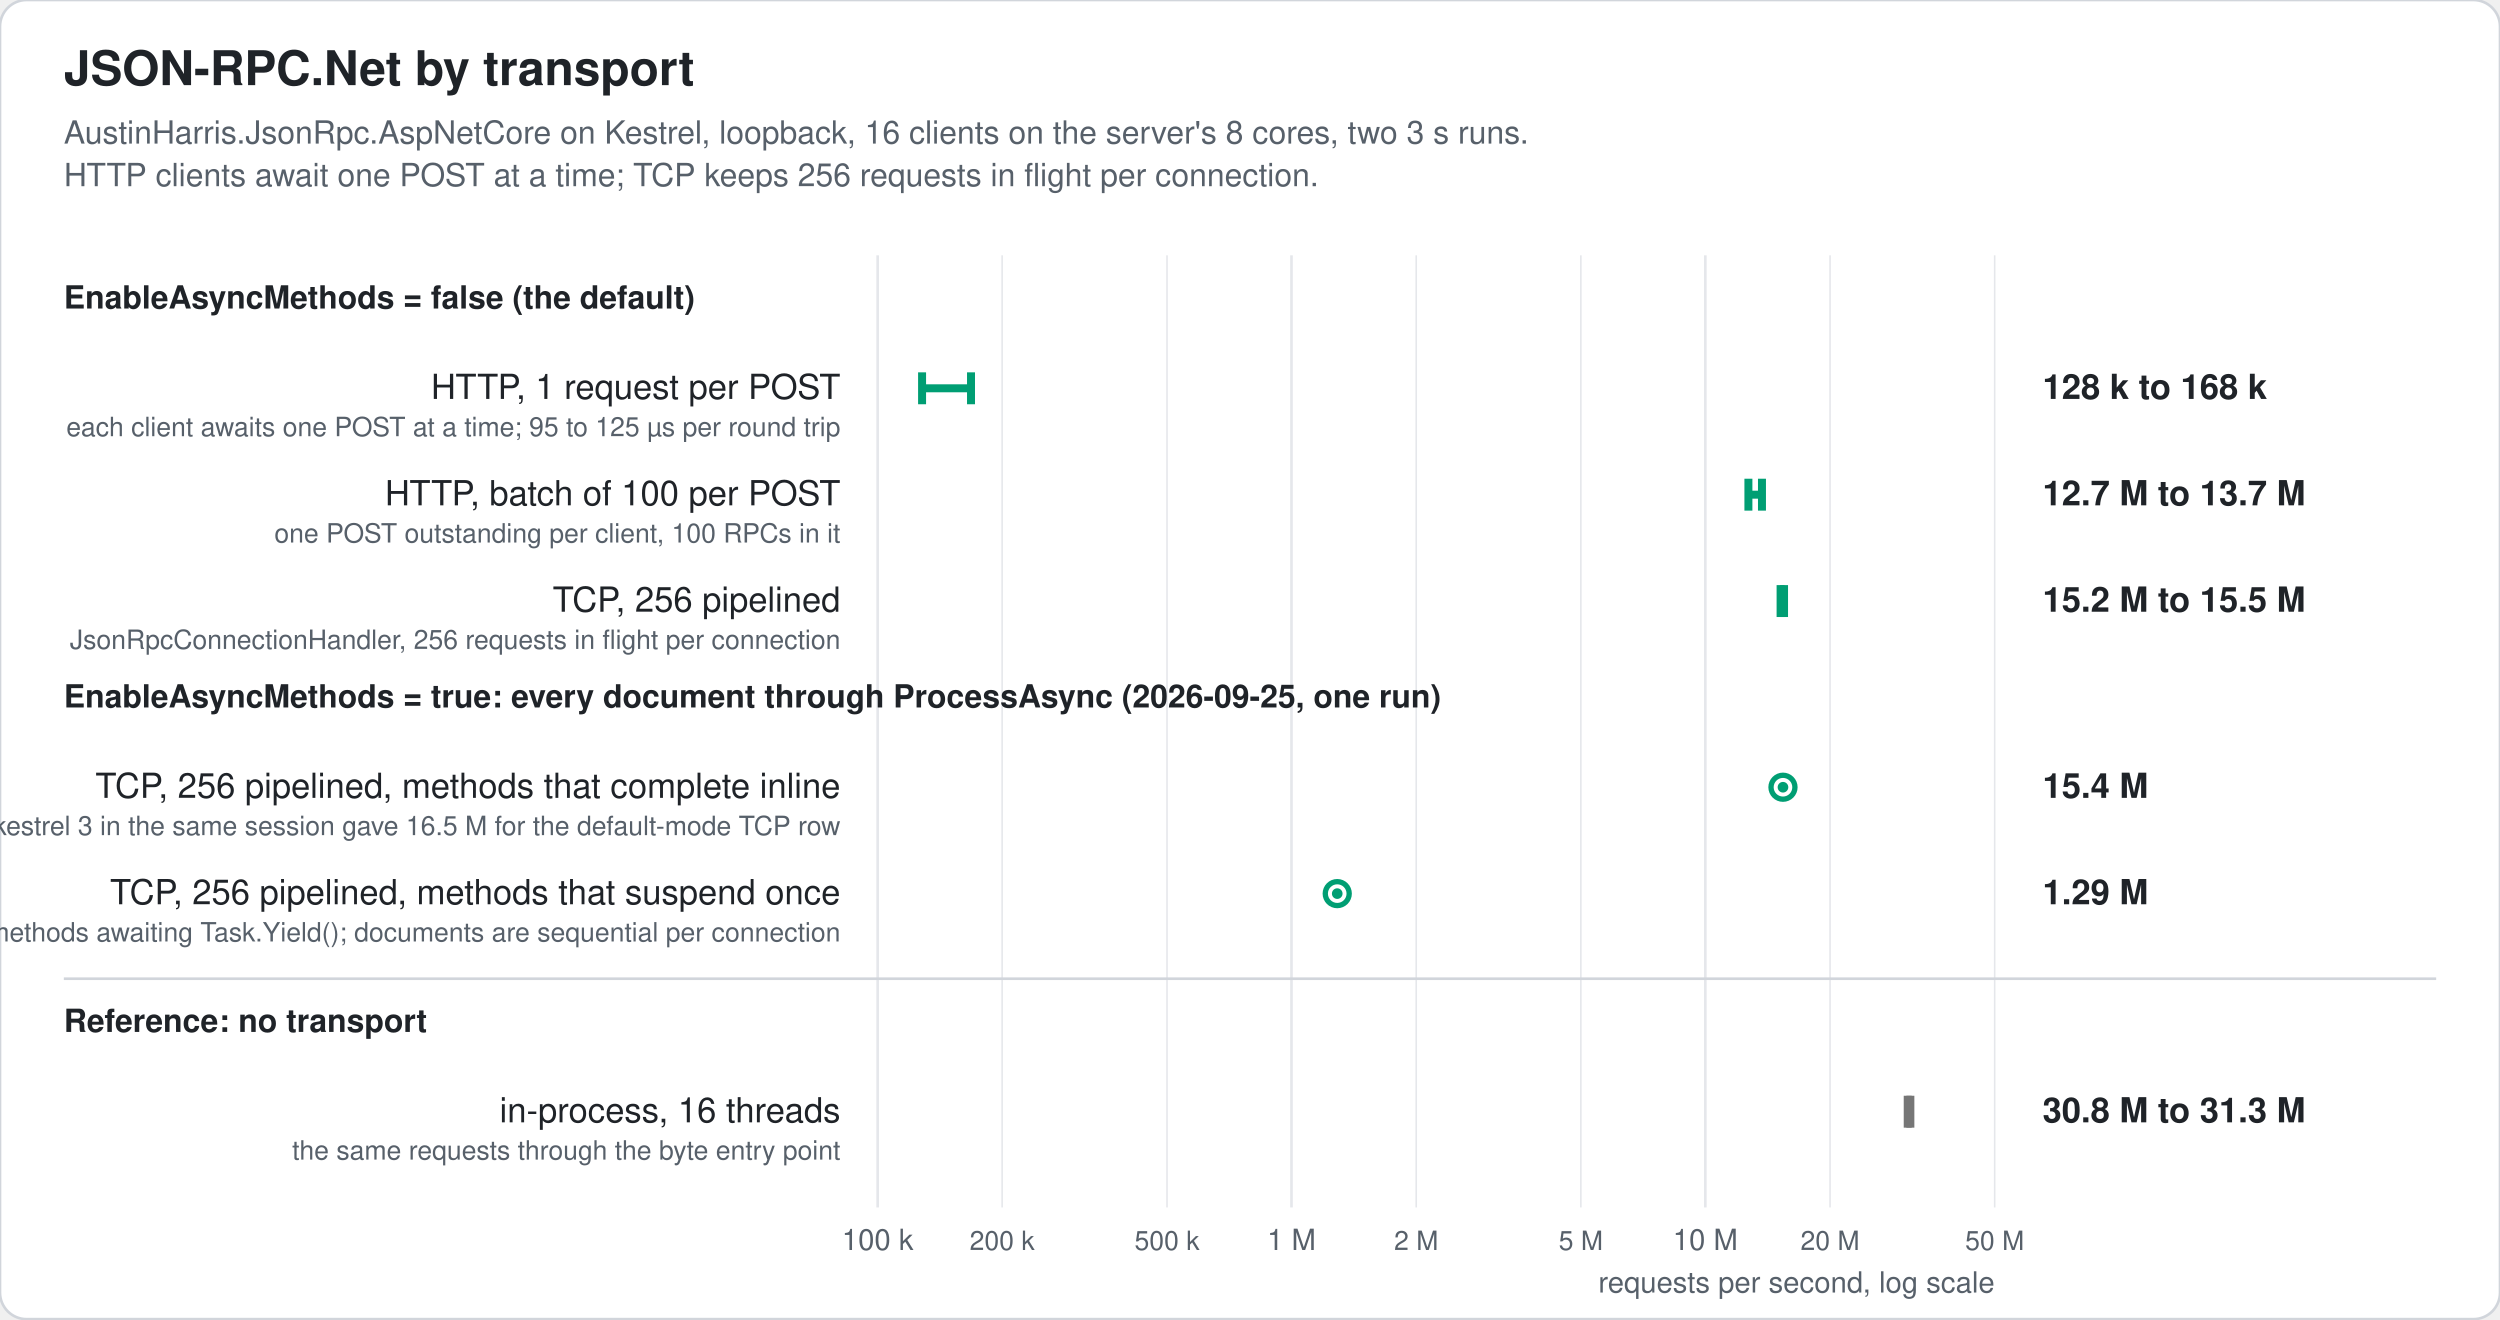
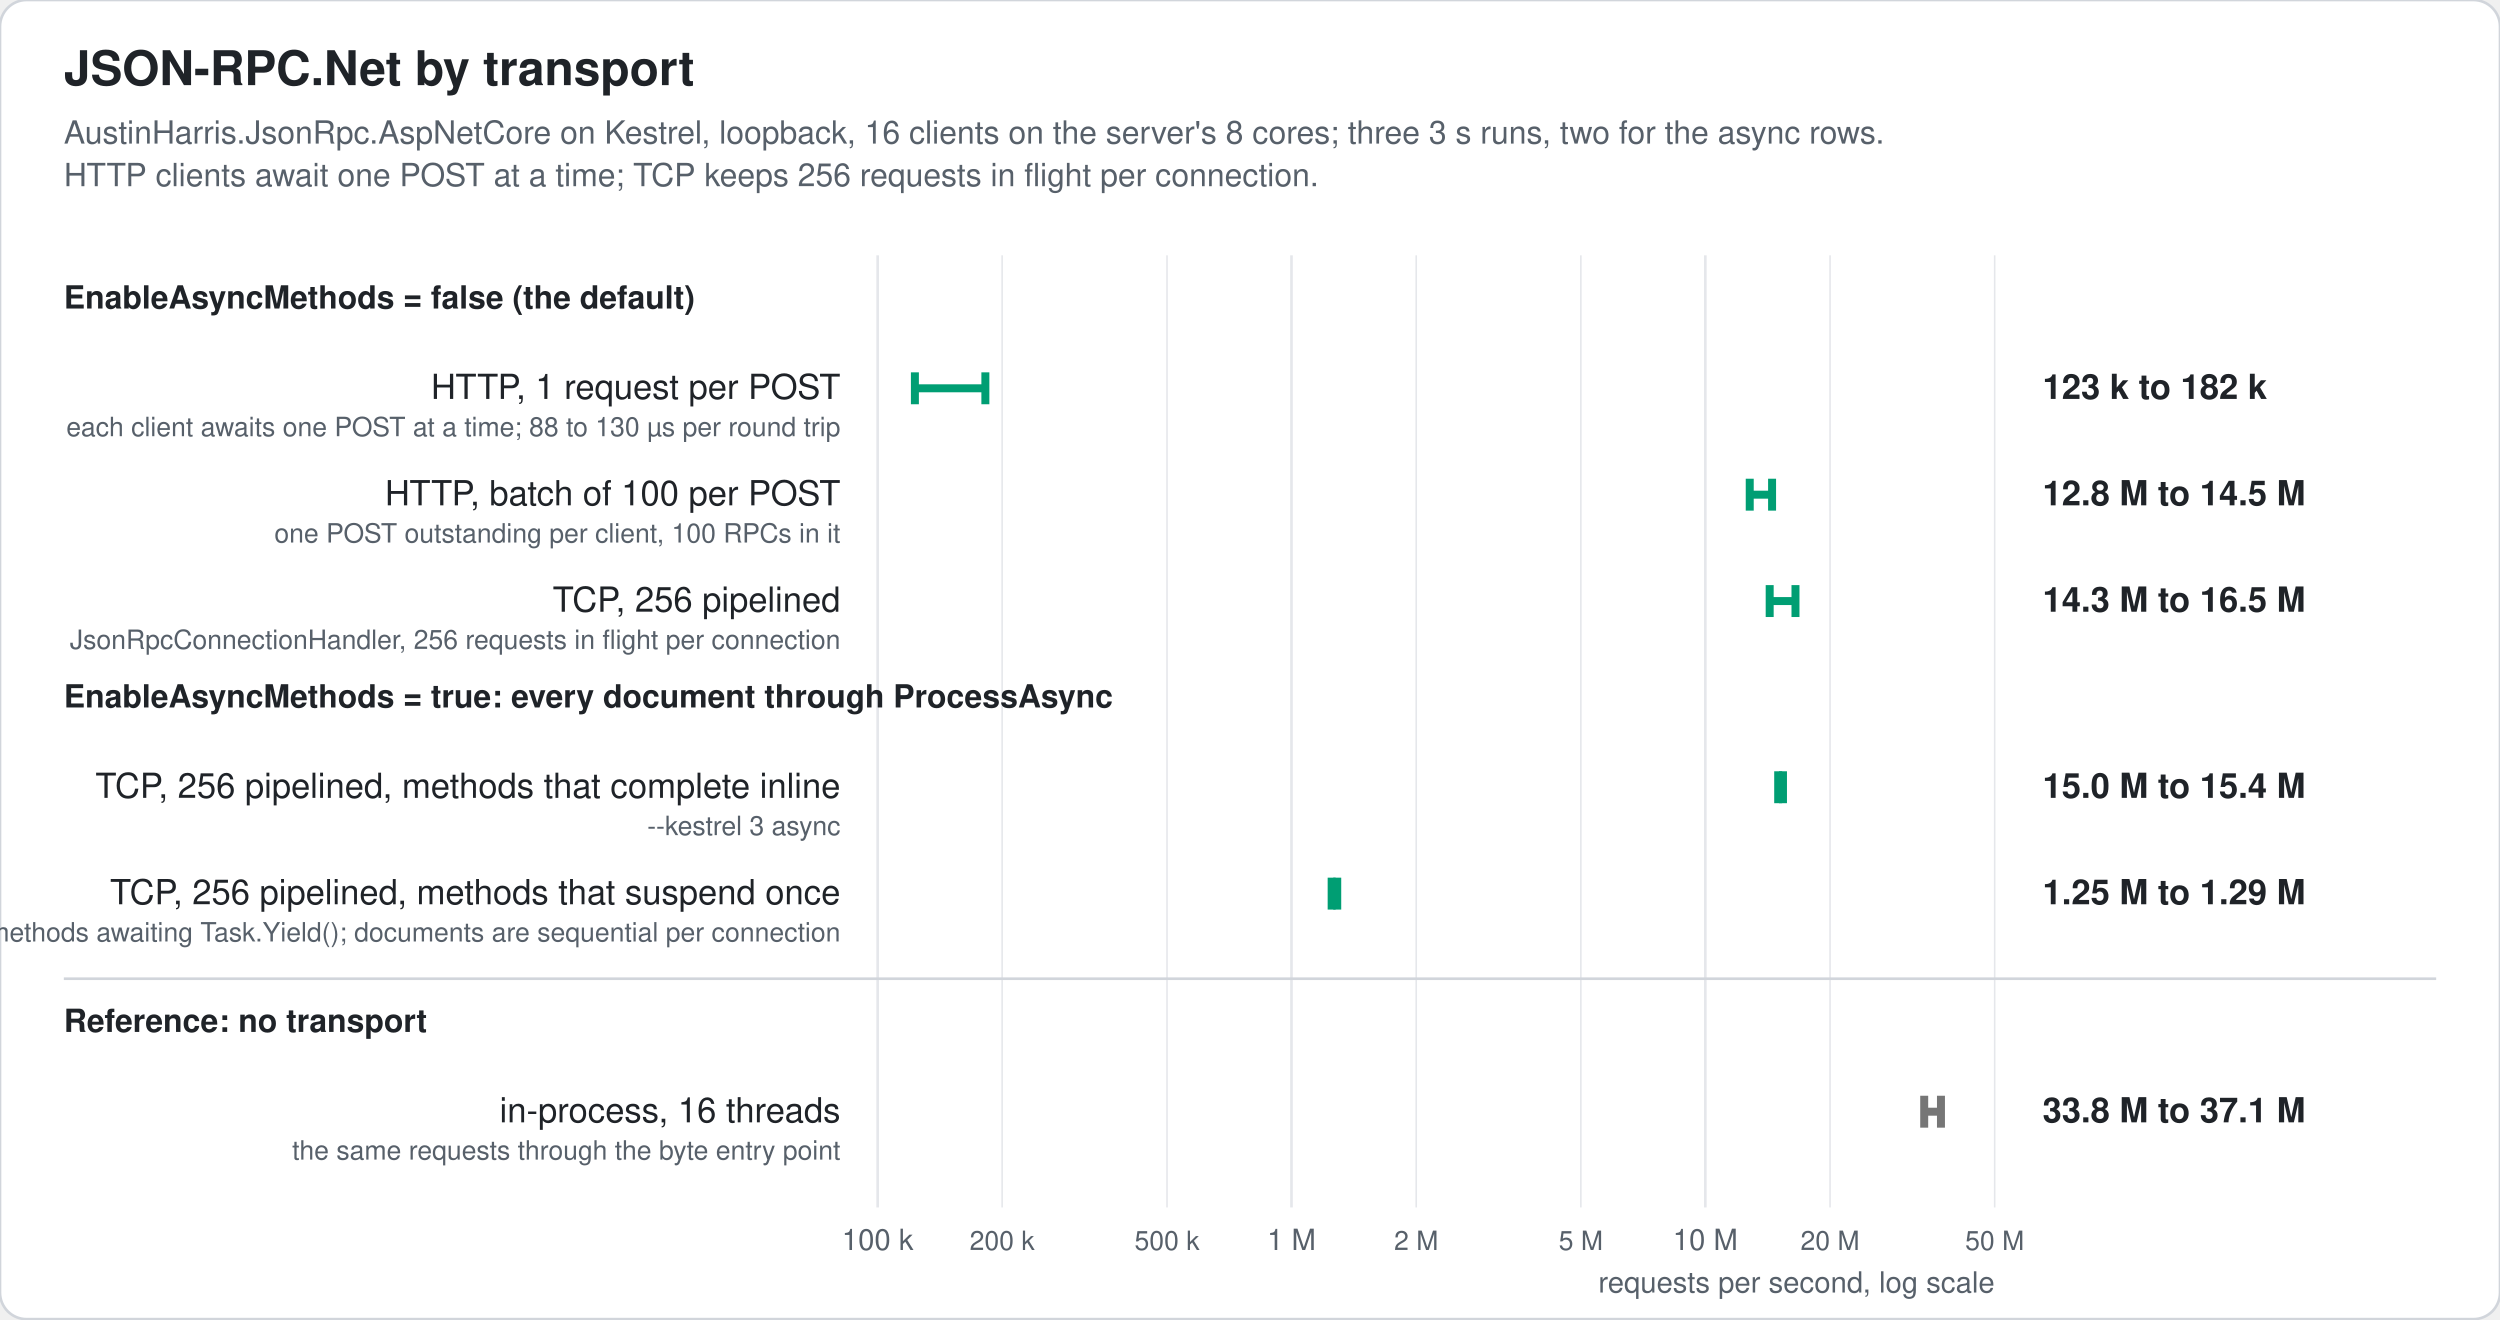
- <svg xmlns="http://www.w3.org/2000/svg" width="940" height="496" viewBox="0 0 940 496" font-family="-apple-system, 'Segoe UI', Helvetica, Arial, sans-serif" font-size="13" data-revision="f09766b21195">
+ <svg xmlns="http://www.w3.org/2000/svg" width="940" height="496" viewBox="0 0 940 496" font-family="-apple-system, 'Segoe UI', Helvetica, Arial, sans-serif" font-size="13" data-revision="eacac12e8d55">
  <rect width="940" height="496" rx="10" fill="#ffffff" stroke="#d1d5db" />
  <text x="24.0" y="32.0" text-anchor="start" font-size="18" fill="#1f2328" font-weight="600">JSON-RPC.Net by transport</text>
-   <text x="24.0" y="54.0" text-anchor="start" font-size="12" fill="#57606a">AustinHarris.JsonRpc.AspNetCore on Kestrel, loopback, 16 clients on the server's 8 cores, two 3 s runs.</text>
+   <text x="24.0" y="54.0" text-anchor="start" font-size="12" fill="#57606a">AustinHarris.JsonRpc.AspNetCore on Kestrel, loopback, 16 clients on the server's 8 cores; three 3 s runs, two for the async rows.</text>
  <text x="24.0" y="70.0" text-anchor="start" font-size="12" fill="#57606a">HTTP clients await one POST at a time; TCP keeps 256 requests in flight per connection.</text>
  <line x1="330.0" y1="96" x2="330.0" y2="454" stroke="#e5e7eb" stroke-width="1" />
  <text x="330.0" y="470.0" text-anchor="middle" font-size="11" fill="#57606a">100 k</text>
  <line x1="376.8" y1="96" x2="376.8" y2="454" stroke="#e5e7eb" stroke-width="0.6" />
  <text x="376.8" y="470.0" text-anchor="middle" font-size="10" fill="#57606a">200 k</text>
  <line x1="438.8" y1="96" x2="438.8" y2="454" stroke="#e5e7eb" stroke-width="0.6" />
  <text x="438.8" y="470.0" text-anchor="middle" font-size="10" fill="#57606a">500 k</text>
  <line x1="485.6" y1="96" x2="485.6" y2="454" stroke="#e5e7eb" stroke-width="1" />
  <text x="485.6" y="470.0" text-anchor="middle" font-size="11" fill="#57606a">1 M</text>
  <line x1="532.5" y1="96" x2="532.5" y2="454" stroke="#e5e7eb" stroke-width="0.6" />
  <text x="532.5" y="470.0" text-anchor="middle" font-size="10" fill="#57606a">2 M</text>
  <line x1="594.4" y1="96" x2="594.4" y2="454" stroke="#e5e7eb" stroke-width="0.6" />
  <text x="594.4" y="470.0" text-anchor="middle" font-size="10" fill="#57606a">5 M</text>
  <line x1="641.2" y1="96" x2="641.2" y2="454" stroke="#e5e7eb" stroke-width="1" />
  <text x="641.2" y="470.0" text-anchor="middle" font-size="11" fill="#57606a">10 M</text>
  <line x1="688.1" y1="96" x2="688.1" y2="454" stroke="#e5e7eb" stroke-width="0.6" />
  <text x="688.1" y="470.0" text-anchor="middle" font-size="10" fill="#57606a">20 M</text>
  <line x1="750.0" y1="96" x2="750.0" y2="454" stroke="#e5e7eb" stroke-width="0.6" />
  <text x="750.0" y="470.0" text-anchor="middle" font-size="10" fill="#57606a">50 M</text>
  <text x="750.0" y="486.0" text-anchor="end" font-size="11" fill="#57606a">requests per second, log scale</text>
  <text x="24.0" y="116.0" text-anchor="start" font-size="12" fill="#1f2328" font-weight="600">EnableAsyncMethods = false (the default)</text>
  <text x="316.0" y="150.0" text-anchor="end" font-size="13" fill="#1f2328">HTTP, 1 request per POST</text>
-   <text x="316.0" y="164.0" text-anchor="end" font-size="10" fill="#57606a">each client awaits one POST at a time; 95 to 125 µs per round trip</text>
-   <line x1="346.7" y1="146.0" x2="365.1" y2="146.0" stroke="#009e73" stroke-width="3" />
-   <line x1="346.7" y1="140.0" x2="346.7" y2="152.0" stroke="#009e73" stroke-width="3" />
-   <line x1="365.1" y1="140.0" x2="365.1" y2="152.0" stroke="#009e73" stroke-width="3" />
-   <text x="768.0" y="150.0" text-anchor="start" font-size="13" fill="#1f2328" font-weight="600">128 k to 168 k</text>
+   <text x="316.0" y="164.0" text-anchor="end" font-size="10" fill="#57606a">each client awaits one POST at a time; 88 to 130 µs per round trip</text>
+   <line x1="344.0" y1="146.0" x2="370.5" y2="146.0" stroke="#009e73" stroke-width="3" />
+   <line x1="344.0" y1="140.0" x2="344.0" y2="152.0" stroke="#009e73" stroke-width="3" />
+   <line x1="370.5" y1="140.0" x2="370.5" y2="152.0" stroke="#009e73" stroke-width="3" />
+   <text x="768.0" y="150.0" text-anchor="start" font-size="13" fill="#1f2328" font-weight="600">123 k to 182 k</text>
  <text x="316.0" y="190.0" text-anchor="end" font-size="13" fill="#1f2328">HTTP, batch of 100 per POST</text>
  <text x="316.0" y="204.0" text-anchor="end" font-size="10" fill="#57606a">one POST outstanding per client, 100 RPCs in it</text>
-   <line x1="657.4" y1="186.0" x2="662.5" y2="186.0" stroke="#009e73" stroke-width="3" />
-   <line x1="657.4" y1="180.0" x2="657.4" y2="192.0" stroke="#009e73" stroke-width="3" />
-   <line x1="662.5" y1="180.0" x2="662.5" y2="192.0" stroke="#009e73" stroke-width="3" />
-   <text x="768.0" y="190.0" text-anchor="start" font-size="13" fill="#1f2328" font-weight="600">12.7 M to 13.7 M</text>
+   <line x1="657.9" y1="186.0" x2="666.3" y2="186.0" stroke="#009e73" stroke-width="3" />
+   <line x1="657.9" y1="180.0" x2="657.9" y2="192.0" stroke="#009e73" stroke-width="3" />
+   <line x1="666.3" y1="180.0" x2="666.3" y2="192.0" stroke="#009e73" stroke-width="3" />
+   <text x="768.0" y="190.0" text-anchor="start" font-size="13" fill="#1f2328" font-weight="600">12.8 M to 14.5 M</text>
  <text x="316.0" y="230.0" text-anchor="end" font-size="13" fill="#1f2328">TCP, 256 pipelined</text>
  <text x="316.0" y="244.0" text-anchor="end" font-size="10" fill="#57606a">JsonRpcConnectionHandler, 256 requests in flight per connection</text>
-   <line x1="669.5" y1="226.0" x2="670.8" y2="226.0" stroke="#009e73" stroke-width="3" />
-   <line x1="669.5" y1="220.0" x2="669.5" y2="232.0" stroke="#009e73" stroke-width="3" />
-   <line x1="670.8" y1="220.0" x2="670.8" y2="232.0" stroke="#009e73" stroke-width="3" />
-   <text x="768.0" y="230.0" text-anchor="start" font-size="13" fill="#1f2328" font-weight="600">15.2 M to 15.5 M</text>
-   <text x="24.0" y="266.0" text-anchor="start" font-size="12" fill="#1f2328" font-weight="600">EnableAsyncMethods = true: every document through ProcessAsync (2026-09-25, one run)</text>
+   <line x1="665.4" y1="226.0" x2="675.1" y2="226.0" stroke="#009e73" stroke-width="3" />
+   <line x1="665.4" y1="220.0" x2="665.4" y2="232.0" stroke="#009e73" stroke-width="3" />
+   <line x1="675.1" y1="220.0" x2="675.1" y2="232.0" stroke="#009e73" stroke-width="3" />
+   <text x="768.0" y="230.0" text-anchor="start" font-size="13" fill="#1f2328" font-weight="600">14.3 M to 16.5 M</text>
+   <text x="24.0" y="266.0" text-anchor="start" font-size="12" fill="#1f2328" font-weight="600">EnableAsyncMethods = true: every document through ProcessAsync</text>
  <text x="316.0" y="300.0" text-anchor="end" font-size="13" fill="#1f2328">TCP, 256 pipelined, methods that complete inline</text>
-   <text x="316.0" y="314.0" text-anchor="end" font-size="10" fill="#57606a">--kestrel 3 async; --kestrel 3 in the same session gave 16.5 M for the default-mode TCP row</text>
-   <circle cx="670.4" cy="296.0" r="4.5" fill="#ffffff" stroke="#009e73" stroke-width="2" />
-   <circle cx="670.4" cy="296.0" r="2" fill="#009e73" />
-   <text x="768.0" y="300.0" text-anchor="start" font-size="13" fill="#1f2328" font-weight="600">15.4 M</text>
+   <text x="316.0" y="314.0" text-anchor="end" font-size="10" fill="#57606a">--kestrel 3 async</text>
+   <line x1="668.6" y1="296.0" x2="670.4" y2="296.0" stroke="#009e73" stroke-width="3" />
+   <line x1="668.6" y1="290.0" x2="668.6" y2="302.0" stroke="#009e73" stroke-width="3" />
+   <line x1="670.4" y1="290.0" x2="670.4" y2="302.0" stroke="#009e73" stroke-width="3" />
+   <text x="768.0" y="300.0" text-anchor="start" font-size="13" fill="#1f2328" font-weight="600">15.0 M to 15.4 M</text>
  <text x="316.0" y="340.0" text-anchor="end" font-size="13" fill="#1f2328">TCP, 256 pipelined, methods that suspend once</text>
  <text x="316.0" y="354.0" text-anchor="end" font-size="10" fill="#57606a">five async Task&lt;T&gt; methods awaiting Task.Yield(); documents are sequential per connection</text>
-   <circle cx="502.8" cy="336.0" r="4.5" fill="#ffffff" stroke="#009e73" stroke-width="2" />
-   <circle cx="502.8" cy="336.0" r="2" fill="#009e73" />
-   <text x="768.0" y="340.0" text-anchor="start" font-size="13" fill="#1f2328" font-weight="600">1.29 M</text>
+   <line x1="500.7" y1="336.0" x2="502.8" y2="336.0" stroke="#009e73" stroke-width="3" />
+   <line x1="500.7" y1="330.0" x2="500.7" y2="342.0" stroke="#009e73" stroke-width="3" />
+   <line x1="502.8" y1="330.0" x2="502.8" y2="342.0" stroke="#009e73" stroke-width="3" />
+   <text x="768.0" y="340.0" text-anchor="start" font-size="13" fill="#1f2328" font-weight="600">1.25 M to 1.29 M</text>
  <line x1="24" y1="368" x2="916" y2="368" stroke="#d1d5db" />
  <text x="24.0" y="388.0" text-anchor="start" font-size="12" fill="#1f2328" font-weight="600">Reference: no transport</text>
  <text x="316.0" y="422.0" text-anchor="end" font-size="13" fill="#1f2328">in-process, 16 threads</text>
  <text x="316.0" y="436.0" text-anchor="end" font-size="10" fill="#57606a">the same requests through the byte entry point</text>
-   <line x1="717.3" y1="418.0" x2="718.3" y2="418.0" stroke="#767676" stroke-width="3" />
-   <line x1="717.3" y1="412.0" x2="717.3" y2="424.0" stroke="#767676" stroke-width="3" />
-   <line x1="718.3" y1="412.0" x2="718.3" y2="424.0" stroke="#767676" stroke-width="3" />
-   <text x="768.0" y="422.0" text-anchor="start" font-size="13" fill="#1f2328" font-weight="600">30.8 M to 31.3 M</text>
+   <line x1="723.5" y1="418.0" x2="729.8" y2="418.0" stroke="#767676" stroke-width="3" />
+   <line x1="723.5" y1="412.0" x2="723.5" y2="424.0" stroke="#767676" stroke-width="3" />
+   <line x1="729.8" y1="412.0" x2="729.8" y2="424.0" stroke="#767676" stroke-width="3" />
+   <text x="768.0" y="422.0" text-anchor="start" font-size="13" fill="#1f2328" font-weight="600">33.8 M to 37.1 M</text>
</svg>
